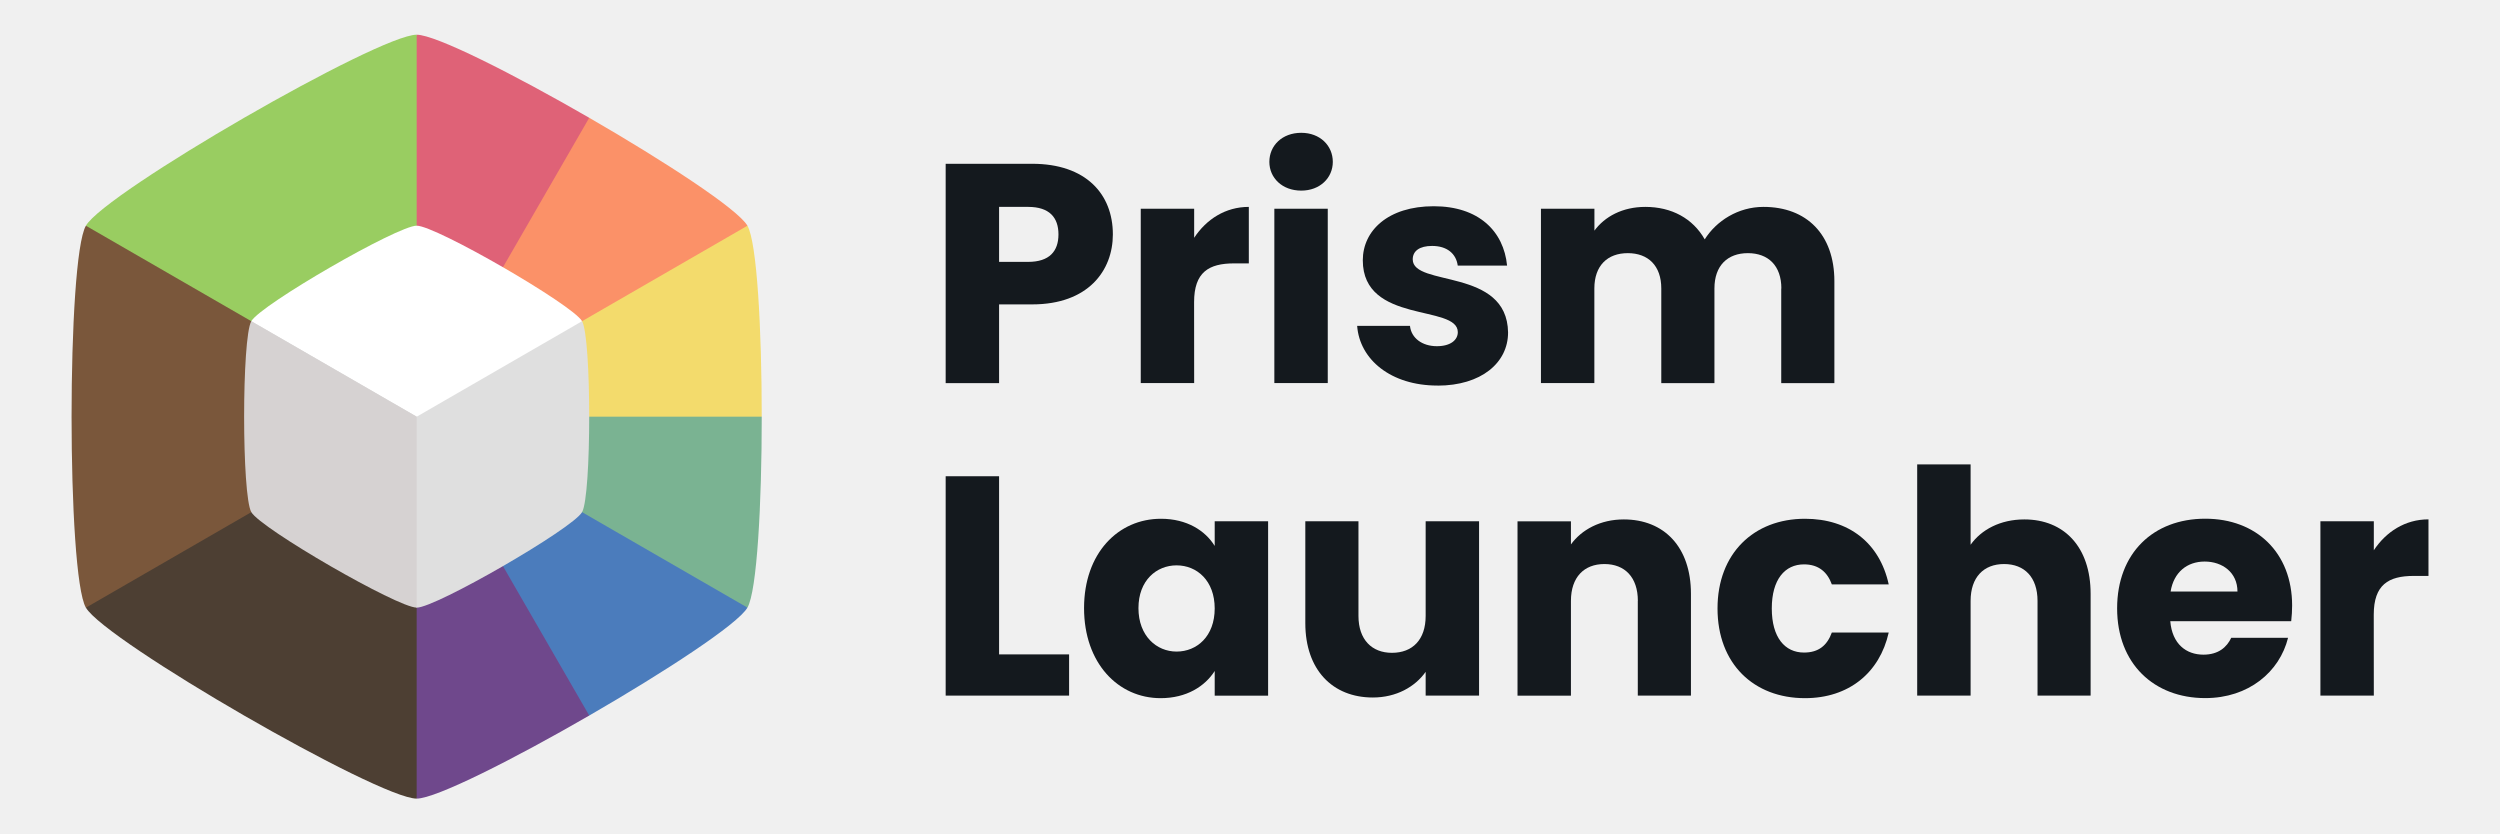
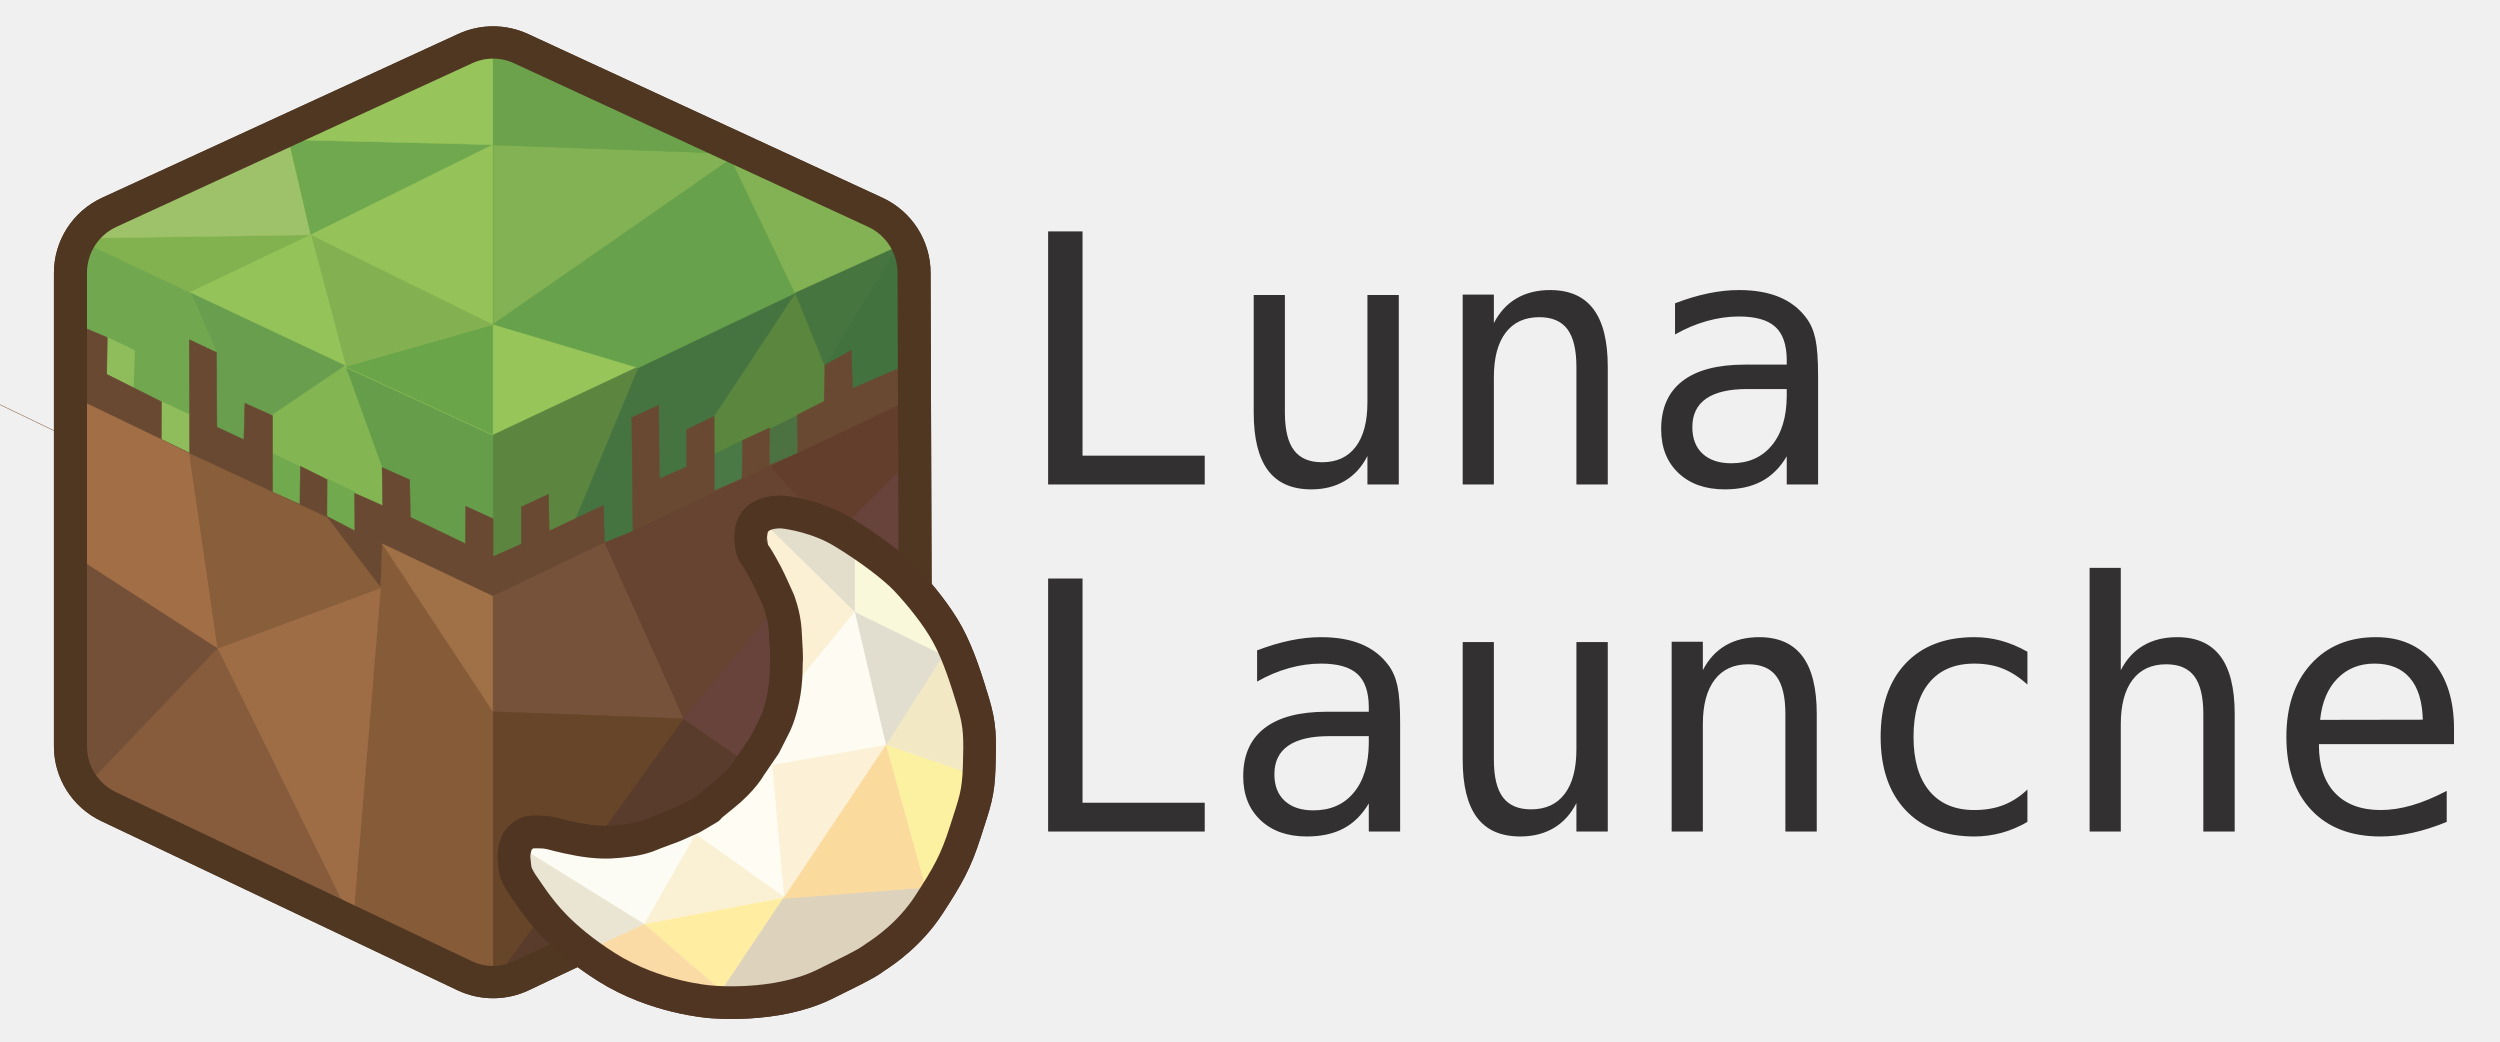
- <svg xmlns="http://www.w3.org/2000/svg" width="144" height="48" viewBox="0 0 38.1 12.7" version="1.1" id="svg3606">
-   <defs id="defs3603" />
-   <g id="layer1">
-     <g id="g531" transform="matrix(0.1353646,0,0,0.1353646,15.30158,0.5291666)" />
-     <g id="g397">
-       <path style="fill:#99cd61;fill-opacity:1;stroke-width:0.265" d="M 6.35,6.35 Z" id="path7899" />
-       <path id="path3228" style="fill:#df6277;fill-opacity:1;stroke-width:0.265" d="M 6.35,0.529 3.829,4.895 6.35,6.35 8.87,4.895 8.98,1.795 C 7.829,1.131 6.641,0.529 6.35,0.529 Z" />
-       <path id="path2659" style="fill:#fb9168;fill-opacity:1;stroke-width:0.265" d="M 8.98,1.795 6.35,6.35 8.87,7.805 11.391,3.44 C 11.246,3.188 10.131,2.46 8.98,1.795 Z" />
-       <path id="path2708" style="fill:#f3db6c;fill-opacity:1;stroke-width:0.265" d="M 11.391,3.44 6.35,6.35 8.87,7.805 11.609,6.35 c 0,-1.329 -0.073,-2.658 -0.218,-2.91 z" />
-       <path id="path1737" style="fill:#7ab392;fill-opacity:1;stroke-width:0.265" d="m 6.35,6.35 v 2.91 h 5.041 C 11.537,9.008 11.609,7.679 11.609,6.35 Z" />
-       <path id="path2937" style="fill:#4b7cbc;fill-opacity:1;stroke-width:0.265" d="M 6.35,6.35 V 9.26 L 8.98,10.905 C 10.131,10.24 11.246,9.512 11.391,9.26 Z" />
-       <path id="path3117" style="fill:#6f488c;fill-opacity:1;stroke-width:0.265" d="M 6.35,6.35 3.829,7.805 6.35,12.171 c 0.291,0 1.479,-0.601 2.63,-1.266 z" />
-       <path id="path2010" style="fill:#4d3f33;fill-opacity:1;stroke-width:0.265" d="M 3.829,4.895 1.309,9.26 C 1.6,9.765 5.768,12.171 6.35,12.171 V 6.35 Z" />
-       <path id="path1744" style="fill:#7a573b;fill-opacity:1;stroke-width:0.265" d="m 1.309,3.44 c -0.291,0.504 -0.291,5.317 0,5.821 L 6.35,6.35 V 3.44 Z" />
-       <path id="path1739" style="fill:#99cd61;fill-opacity:1;stroke-width:0.265" d="M 6.35,0.529 C 5.768,0.529 1.6,2.935 1.309,3.44 L 6.35,6.35 Z" />
-       <g id="g379">
-         <g id="g1657" transform="matrix(0.8799999,0,0,0.8799999,-10.90649,-1.242093)">
-           <g id="g7651" transform="translate(13.25996,2.277589)">
-             <path id="path6659" style="fill:#ffffff;stroke-width:0.265" d="m 6.35,2.939 c -0.341,0 -2.783,1.41 -2.953,1.705 L 6.35,9.76 9.304,4.645 C 9.133,4.349 6.691,2.939 6.35,2.939 Z" transform="matrix(0.9697482,0,0,0.9697482,0.1920988,0.1920979)" />
-           </g>
-           <path id="path461" style="fill:#dfdfdf;fill-opacity:1;stroke-width:0.265" d="m 16.746,6.974 2.864,4.961 c 0.331,0 2.699,-1.367 2.864,-1.654 0.165,-0.286 0.165,-3.021 0,-3.307 l -2.864,1.654 z" />
+ <svg xmlns="http://www.w3.org/2000/svg" width="100%" height="100%" viewBox="0 0 3000 1250" version="1.1" xml:space="preserve" style="fill-rule:evenodd;clip-rule:evenodd;stroke-linecap:round;stroke-linejoin:round;stroke-miterlimit:1;">
+   <g id="Icon" transform="matrix(1,0,0,1,-880.7764,-10.25594)">
+     <g id="Cube" transform="matrix(1,0,0,1,875,0)">
+       <g transform="matrix(1.211205,0,0,1.183148,-469.7625,-193.7943)">
+         <path d="M853.515,221.737C871.069,213.47 891.28,213.488 908.821,221.785C981.267,256.052 1176.769,348.526 1259.864,387.83C1283.168,398.853 1298.123,422.702 1298.209,448.983C1298.557,554.349 1299.445,824.107 1299.792,929.285C1299.878,955.473 1285.186,979.357 1262.079,990.591C1179.126,1030.922 982.888,1126.333 909.514,1162.007C891.583,1170.725 870.773,1170.725 852.842,1162.007C779.427,1126.313 583.008,1030.814 500.137,990.523C477.103,979.323 462.423,955.55 462.423,929.445L462.423,449.224C462.423,422.819 477.438,398.83 500.871,387.795C584.418,348.453 780.847,255.956 853.515,221.737Z" style="fill:rgb(135,92,60);stroke:rgb(80,55,34);stroke-width:32.74px;" />
+       </g>
+       <path d="M90.327,523.768L90.327,320.594L120.723,273.272L366.075,160.112L597.439,61.233L728.702,98.389L863.979,176.572L1002.343,226.98L1063.038,272.244L1104.723,348.884L1104.723,562.859L597.525,792.685L172.16,670.362L90.327,523.768Z" style="fill:rgb(113,166,79);stroke:rgb(134,91,56);stroke-width:0.6px;" />
+       <path d="M1080.886,305.058L597.525,531.998L110.364,303.62L100.884,294.14L159.3,255.27L415.454,137.995L591.366,61.233L1046.579,257.841L1080.886,305.058Z" style="fill:rgb(113,166,44);stroke:rgb(134,91,56);stroke-width:0.6px;" />
+       <g>
+         <path d="M862.17,510.406L862.515,555.625L862.687,570.554L996.187,509.802L994.806,491.68L995.669,448.754L960.374,361.201L862.17,510.406Z" style="fill:rgb(91,134,62);stroke:rgb(91,134,62);stroke-width:0.6px;" />
+         <path d="M896.857,538.687L862.855,555.491L863.162,599.261L896.299,584.966L896.857,538.687Z" style="fill:rgb(74,121,69);stroke:rgb(74,121,69);stroke-width:0.6px;" />
+         <g transform="matrix(1,0,0,1,66.41335,-30.28708)">
+           <path d="M896.857,538.687L862.855,555.491L863.162,599.261L896.299,584.966L896.857,538.687Z" style="fill:rgb(77,114,66);stroke:rgb(77,114,66);stroke-width:0.6px;" />
        </g>
-         <path id="path5065" style="fill:#d6d2d2;fill-opacity:1;stroke-width:0.265" d="m 3.83,4.895 c -0.146,0.252 -0.146,2.658 0,2.91 0.146,0.252 2.229,1.455 2.52,1.455 V 6.35 Z" />
+         <path d="M234.122,360.941L265.472,432.405L263.112,551.231L293.619,551.062L332.553,508.4L420.535,448.754L234.122,360.941Z" style="fill:rgb(105,158,78);stroke:rgb(105,158,78);stroke-width:0.6px;" />
+         <path d="M420.535,448.754L465.874,573.647L467.896,631.29L318.564,568.974L332.385,508.4L420.535,448.754Z" style="fill:rgb(131,181,83);stroke:rgb(131,181,83);stroke-width:0.6px;" />
+         <path d="M597.525,531.803L597.525,704.958L467.896,631.29L464.96,571.52L420.535,448.754L597.525,531.803Z" style="fill:rgb(102,157,74);stroke:rgb(102,157,74);stroke-width:0.6px;" />
+         <path d="M597.525,399.342L418.428,449.923L597.525,532.656L772.615,449.923L597.525,399.342Z" style="fill:rgb(106,165,74);stroke:rgb(151,197,89);stroke-width:0.6px;" />
+         <path d="M597.525,399.342L597.525,532.235L771.624,450.135L597.525,399.342Z" style="fill:rgb(151,197,89);stroke:rgb(151,197,89);stroke-width:0.6px;" />
+         <path d="M772.615,449.923L697.145,631.29L693.774,655.168L597.525,704.958L597.525,532.235L772.615,449.923Z" style="fill:rgb(92,134,63);stroke:rgb(92,134,63);stroke-width:0.6px;" />
+         <path d="M960.248,361.679L772.615,449.923L696.729,632.512L700.982,689.122L788.41,657.089L845.611,561.021L862.635,509.614L960.248,361.679Z" style="fill:rgb(69,116,64);stroke:rgb(69,116,64);stroke-width:0.6px;" />
+         <path d="M995.449,448.754L1085.34,303.134L960.248,361.679L995.449,448.754Z" style="fill:rgb(70,117,63);stroke:rgb(70,117,63);stroke-width:0.6px;" />
+         <path d="M995.449,448.754L1001.517,494.782L1104.723,463.601L1104.552,295.223L1078.711,313.594L995.449,448.754Z" style="fill:rgb(66,114,62);stroke:rgb(66,114,62);stroke-width:0.6px;" />
+         <path d="M234.835,361.679L103.558,298.872L90.327,402.427L109.487,404.688L167.089,430.145L165.795,475.019L164.932,490.121L232.944,514.499L265.466,432.518L234.835,361.679Z" style="fill:rgb(113,167,79);stroke:rgb(113,167,79);stroke-width:0.6px;" />
+         <path d="M378.889,292.008L234.835,361.679L94.33,295.223L378.889,292.008Z" style="fill:rgb(130,178,79);stroke:rgb(130,178,79);stroke-width:0.6px;" />
+         <path d="M378.889,292.008L350.651,173.087L106.68,282.853L99.096,296.126L378.889,292.008Z" style="fill:rgb(158,194,105);stroke:rgb(158,194,105);stroke-width:0.6px;" />
+         <path d="M597.439,183.832L378.889,292.008L352.548,177.933L597.439,183.832Z" style="fill:rgb(112,168,79);stroke:rgb(112,168,79);stroke-width:0.6px;" />
+         <path d="M597.439,61.233L352.548,177.933L597.439,183.832L597.439,61.233Z" style="fill:rgb(151,196,91);stroke:rgb(151,196,91);stroke-width:0.6px;" />
+         <path d="M378.889,292.008L597.439,399.571L420.535,450.135L378.889,292.008Z" style="fill:rgb(131,176,81);stroke:rgb(131,176,81);stroke-width:0.6px;" />
+         <path d="M234.122,360.941L420.535,448.754L378.889,292.008L234.122,360.941Z" style="fill:rgb(148,195,89);stroke:rgb(148,195,89);stroke-width:0.6px;" />
+         <path d="M597.439,183.87L378.889,292.008L597.525,399.609L597.439,183.87Z" style="fill:rgb(149,194,89);stroke:rgb(149,194,89);stroke-width:0.6px;" />
+         <path d="M597.525,184.13L889.614,194.227L597.525,57.095L597.525,184.13Z" style="fill:rgb(107,162,75);stroke:rgb(107,162,75);stroke-width:0.6px;" />
+         <path d="M167.252,430.68L165.902,475.535L133.64,459.028L134.071,414.931L167.252,430.68Z" style="fill:rgb(143,189,91);stroke:rgb(143,189,91);stroke-width:0.6px;" />
+         <g transform="matrix(1,0,0,1,199.1475,139.7327)">
+           <path d="M167.252,430.68L165.902,475.535L133.64,459.028L134.071,414.931L167.252,430.68Z" style="fill:rgb(113,169,78);stroke:rgb(113,169,78);stroke-width:0.6px;" />
+         </g>
+         <g transform="matrix(1,0,0,1,264.4088,170.0347)">
+           <path d="M167.252,430.68L165.902,475.535L133.64,459.028L134.071,414.931L167.252,430.68Z" style="fill:rgb(113,169,78);stroke:rgb(113,169,78);stroke-width:0.6px;" />
+         </g>
+         <g transform="matrix(1,0,0,1,65.42384,77.29155)">
+           <path d="M167.468,430.356L167.52,476.182L133.64,459.028L134.071,414.931L167.468,430.356Z" style="fill:rgb(143,189,91);stroke:rgb(143,189,91);stroke-width:0.6px;" />
+         </g>
+         <path d="M597.439,399.342L771.624,451.493L960.248,361.679L881.38,196.217L597.439,399.342Z" style="fill:rgb(103,161,75);stroke:rgb(103,161,75);stroke-width:0.6px;" />
+         <path d="M959.563,361.224L1104.552,295.969L879.966,194.836L959.563,361.224Z" style="fill:rgb(131,178,84);stroke:rgb(127,174,78);stroke-width:0.6px;" />
+         <path d="M597.525,184.13L597.525,399.342L891.774,194.836L597.525,184.13Z" style="fill:rgb(131,178,84);stroke:rgb(103,161,75);stroke-width:0.6px;" />
+       </g>
+       <path d="M90.327,396.602L134.489,415.298L133.837,459.456L199.576,492.421L199.323,537.676L233.454,554.109L232.948,417.839L265.562,433.261L266.068,522.76L298.429,537.929L299.693,494.191L332.813,509.107L332.813,600.881L365.68,615.545L366.185,569.784L398.293,585.712L398.049,629.855L431.661,647.367L431.413,602.145L465.038,617.062L464.28,571.301L497.399,585.965L498.158,630.967L564.397,662.822L564.65,617.82L597.439,632.737L597.439,678.245L631.394,663.075L631.394,618.579L664.008,603.409L664.767,647.4L729.995,616.809L731.006,662.317L765.39,647.906L763.873,511.383L796.234,496.466L796.992,584.954L829.859,570.29L829.859,525.793L862.726,509.866L862.979,599.112L896.098,584.701L896.857,538.687L929.218,523.771L929.218,568.267L962.843,554.362L962.59,508.096L994.698,491.915L995.71,448.43L1027.312,430.733L1028.829,476.493L1104.723,443.374L1104.723,913.164L1090.848,958.47L1040.975,989.208L597.439,1188.767L102.278,950.692L90.327,716.635L90.327,396.602Z" style="fill:rgb(105,73,50);stroke:rgb(105,73,50);stroke-width:0.6px;" />
+       <g>
+         <path d="M-72.105,458.399L462.625,715.588L464.662,662.955L597.525,864.706L597.525,1191.35L427.751,1121.909L462.625,715.588" style="fill:rgb(134,91,56);stroke:rgb(134,91,56);stroke-width:0.6px;" />
+         <path d="M267.141,788.077L115.351,952.574L90.327,924.98L90.327,675.174" style="fill:rgb(115,80,55);stroke:rgb(115,80,55);stroke-width:0.6px;" />
+         <path d="M98.762,489.243L199.323,537.676L233.01,554.47L267.141,788.077L90.327,674.055L81.739,669.098L80.186,594.331L79.461,485.598L79.875,478.763L98.762,489.243Z" style="fill:rgb(162,110,70);stroke:rgb(162,110,70);stroke-width:0.6px;" />
+         <path d="M267.141,788.077L425.615,1110.197L352.533,1089.702L206.638,1008.664L122.634,967.404L110.364,952.574L267.141,788.077Z" style="fill:rgb(135,92,60);stroke:rgb(135,92,60);stroke-width:0.6px;" />
+         <path d="M462.625,715.588L267.141,788.077L429.196,1117.092L462.625,715.588Z" style="fill:rgb(158,109,69);stroke:rgb(158,109,69);stroke-width:0.6px;" />
+         <path d="M398.454,631.312L233.326,554.664L267.141,788.077L462.625,715.588L398.454,631.312Z" style="fill:rgb(137,94,59);stroke:rgb(137,94,59);stroke-width:0.6px;" />
+         <path d="M464.67,662.971L597.525,725.967L597.525,864.364L464.67,662.971Z" style="fill:rgb(160,112,70);stroke:rgb(160,112,70);stroke-width:0.6px;" />
+         <path d="M826.485,872.758L597.525,864.364L597.525,725.731L731.452,661.44L826.485,872.758Z" style="fill:rgb(118,82,59);stroke:rgb(118,82,59);stroke-width:0.6px;" />
+         <path d="M597.525,1191.35L826.485,872.758L597.525,864.364" style="fill:rgb(103,69,41);stroke:rgb(103,69,41);stroke-width:0.6px;" />
+         <path d="M826.485,872.758L731.587,661.44L765.07,647.979L930.095,569.548L962.488,608.261L1005.151,655.138L826.485,872.758Z" style="fill:rgb(103,67,49);stroke:rgb(103,67,44);stroke-width:0.6px;" />
+         <g transform="matrix(2.767426,0,0,2.767426,-1460.751,-1542.534)">
+           <path d="M826.485,872.758L891.045,917.729L751.44,987.88L743.751,991.069L743.72,986.947L749.49,979.312L826.485,872.758Z" style="fill:rgb(89,60,43);stroke:rgb(89,60,43);stroke-width:0.22px;" />
+         </g>
+         <path d="M826.485,872.758L1005.151,997.211L1104.552,936.281L1104.552,907.147L1104.723,488.543L1084.336,496.549L930.537,569.548L1005.151,655.404L826.485,872.758Z" style="fill:rgb(100,62,45);stroke:rgb(100,62,45);stroke-width:0.6px;" />
+         <path d="M826.485,872.758L1005.151,655.615L1113.561,547.205L1115.787,661.936L1115.787,932.243L1095.562,961.317L1027.932,997.211L1005.151,997.211L826.485,872.758Z" style="fill:rgb(103,67,59);stroke:rgb(103,67,59);stroke-width:0.6px;" />
+       </g>
+       <g transform="matrix(1.211205,0,0,1.183148,-469.7625,-193.7943)">
+         <path d="M853.515,221.737C871.069,213.47 891.28,213.488 908.821,221.785C981.267,256.052 1176.769,348.526 1259.864,387.83C1283.168,398.853 1298.123,422.702 1298.209,448.983C1298.557,554.349 1299.445,824.107 1299.792,929.285C1299.878,955.473 1285.186,979.357 1262.079,990.591C1179.126,1030.922 982.888,1126.333 909.514,1162.007C891.583,1170.725 870.773,1170.725 852.842,1162.007C779.427,1126.313 583.008,1030.814 500.137,990.523C477.103,979.323 462.423,955.55 462.423,929.445L462.423,449.224C462.423,422.819 477.438,398.83 500.871,387.795C584.418,348.453 780.847,255.956 853.515,221.737Z" style="fill:none;stroke:rgb(80,55,34);stroke-width:32.74px;" />
      </g>
    </g>
-     <g aria-label="Prism Launcher" id="text637" style="font-weight:bold;font-size:4.763px;line-height:1;font-family:poppins;-inkscape-font-specification:'poppins Bold';stroke-width:0.265">
-       <path d="M 15.669,3.991 H 15.226 V 3.153 h 0.443 c 0.324,0 0.462,0.162 0.462,0.419 0,0.257 -0.138,0.419 -0.462,0.419 z m 1.291,-0.419 c 0,-0.614 -0.41,-1.076 -1.229,-1.076 h -1.319 v 3.343 h 0.814 V 4.639 h 0.505 c 0.852,0 1.229,-0.514 1.229,-1.067 z" style="fill:#14191e" id="path419" />
-       <path d="m 18.198,4.605 c 0,-0.457 0.224,-0.591 0.61,-0.591 h 0.224 V 3.153 c -0.357,0 -0.648,0.19 -0.833,0.471 V 3.181 h -0.814 v 2.657 h 0.814 z" style="fill:#14191e" id="path421" />
-       <path d="m 19.421,3.181 v 2.657 h 0.814 V 3.181 Z m 0.41,-0.276 c 0.286,0 0.481,-0.195 0.481,-0.438 0,-0.248 -0.195,-0.443 -0.481,-0.443 -0.291,0 -0.486,0.195 -0.486,0.443 0,0.243 0.195,0.438 0.486,0.438 z" style="fill:#14191e" id="path423" />
-       <path d="m 21.907,5.877 c 0.667,0 1.076,-0.348 1.076,-0.81 -0.014,-0.991 -1.453,-0.691 -1.453,-1.114 0,-0.129 0.105,-0.205 0.295,-0.205 0.229,0 0.367,0.119 0.391,0.3 h 0.752 C 22.917,3.524 22.536,3.143 21.85,3.143 c -0.695,0 -1.081,0.371 -1.081,0.824 0,0.976 1.448,0.667 1.448,1.095 0,0.119 -0.11,0.214 -0.319,0.214 -0.224,0 -0.391,-0.124 -0.41,-0.31 h -0.805 c 0.038,0.514 0.514,0.91 1.224,0.91 z" style="fill:#14191e" id="path425" />
-       <path d="m 27.146,4.396 v 1.443 h 0.81 V 4.286 c 0,-0.714 -0.424,-1.133 -1.081,-1.133 -0.386,0 -0.719,0.214 -0.895,0.495 -0.181,-0.319 -0.505,-0.495 -0.905,-0.495 -0.348,0 -0.619,0.148 -0.776,0.362 V 3.181 H 23.484 v 2.657 h 0.814 V 4.396 c 0,-0.348 0.2,-0.538 0.51,-0.538 0.31,0 0.51,0.191 0.51,0.538 v 1.443 h 0.81 V 4.396 c 0,-0.348 0.2,-0.538 0.51,-0.538 0.31,0 0.51,0.191 0.51,0.538 z" style="fill:#14191e" id="path427" />
-       <path d="m 15.226,7.258 h -0.814 v 3.343 h 1.881 V 9.973 h -1.067 z" style="fill:#14191e" id="path429" />
-       <path d="m 16.521,9.268 c 0,0.838 0.519,1.372 1.167,1.372 0.395,0 0.676,-0.181 0.824,-0.414 v 0.376 h 0.814 V 7.944 h -0.814 v 0.376 c -0.143,-0.233 -0.424,-0.414 -0.819,-0.414 -0.652,0 -1.172,0.524 -1.172,1.362 z m 1.991,0.005 c 0,0.424 -0.271,0.657 -0.581,0.657 -0.305,0 -0.581,-0.238 -0.581,-0.662 0,-0.424 0.276,-0.652 0.581,-0.652 0.31,0 0.581,0.233 0.581,0.657 z" style="fill:#14191e" id="path431" />
-       <path d="M 22.541,10.601 V 7.944 h -0.814 v 1.443 c 0,0.362 -0.2,0.562 -0.514,0.562 -0.305,0 -0.51,-0.2 -0.51,-0.562 V 7.944 h -0.81 v 1.553 c 0,0.71 0.414,1.133 1.029,1.133 0.357,0 0.643,-0.162 0.805,-0.391 v 0.362 z" style="fill:#14191e" id="path433" />
-       <path d="m 24.96,9.158 v 1.443 h 0.81 V 9.049 c 0,-0.714 -0.41,-1.133 -1.024,-1.133 -0.357,0 -0.643,0.157 -0.805,0.381 v -0.352 h -0.814 v 2.657 h 0.814 V 9.158 c 0,-0.362 0.2,-0.562 0.51,-0.562 0.31,0 0.51,0.2 0.51,0.562 z" style="fill:#14191e" id="path435" />
-       <path d="m 26.175,9.273 c 0,0.843 0.552,1.367 1.333,1.367 0.667,0 1.138,-0.386 1.276,-1 h -0.867 c -0.071,0.195 -0.2,0.305 -0.424,0.305 -0.291,0 -0.491,-0.229 -0.491,-0.672 0,-0.443 0.2,-0.672 0.491,-0.672 0.224,0 0.357,0.119 0.424,0.305 h 0.867 c -0.138,-0.633 -0.61,-1 -1.276,-1 -0.781,0 -1.333,0.529 -1.333,1.367 z" style="fill:#14191e" id="path437" />
-       <path d="M 29.218,7.077 V 10.601 H 30.032 V 9.158 c 0,-0.362 0.2,-0.562 0.51,-0.562 0.31,0 0.51,0.2 0.51,0.562 V 10.601 H 31.861 V 9.049 c 0,-0.714 -0.405,-1.133 -1.01,-1.133 -0.367,0 -0.657,0.157 -0.819,0.386 V 7.077 Z" style="fill:#14191e" id="path439" />
-       <path d="m 33.599,8.558 c 0.271,0 0.5,0.167 0.5,0.457 H 33.08 c 0.048,-0.295 0.252,-0.457 0.519,-0.457 z m 1.272,1.162 h -0.867 c -0.067,0.143 -0.195,0.257 -0.424,0.257 -0.262,0 -0.476,-0.162 -0.505,-0.51 h 1.843 c 0.009,-0.081 0.014,-0.162 0.014,-0.238 0,-0.81 -0.548,-1.324 -1.324,-1.324 -0.791,0 -1.343,0.524 -1.343,1.367 0,0.843 0.562,1.367 1.343,1.367 0.662,0 1.133,-0.4 1.262,-0.919 z" style="fill:#14191e" id="path441" />
-       <path d="m 36.176,9.368 c 0,-0.457 0.224,-0.591 0.61,-0.591 h 0.224 V 7.915 c -0.357,0 -0.648,0.191 -0.833,0.471 V 7.944 h -0.814 v 2.657 h 0.814 z" style="fill:#14191e" id="path443" />
+     <g id="Luna" transform="matrix(1,0,0,1,875,0)">
+       <path d="M631.284,1069.574C631.284,1069.574 648.476,1094.856 651.813,1098.598C655.15,1102.34 675.78,1134.195 734.03,1171.006C792.28,1207.817 858.014,1212.368 858.014,1212.368C858.014,1212.368 935.928,1220.502 995.183,1191.467C1054.438,1162.432 1047.525,1164.408 1057.204,1158.087C1066.882,1151.766 1097.299,1131.422 1120.211,1096.264C1143.123,1061.106 1152.802,1044.12 1164.258,1008.172C1175.713,972.224 1179.861,963.138 1180.849,929.758C1181.836,896.378 1182.034,880.971 1173.936,854.109C1165.838,827.247 1156.357,796.829 1143.123,772.337C1129.89,747.845 1108.607,722.389 1093.3,706.094C1077.992,689.799 1046.636,666.591 1016.762,648.568C986.888,630.544 953.804,625.875 946.644,625C939.484,624.125 923.929,624.866 915.041,633.013C906.153,641.161 907.14,652.024 906.894,653.012C906.647,653.999 906.647,669.307 911.091,674.985C915.535,680.664 922.695,694.243 925.904,700.169C929.114,706.094 940.224,731.031 940.224,731.031C940.224,731.031 946.891,747.82 948.125,766.337C949.36,784.854 950.1,802.137 949.606,805.346C949.113,808.556 950.1,826.826 945.656,848.306C941.212,869.786 935.78,879.909 935.78,879.909L923.436,904.351L906.153,929.535C906.153,929.535 897.511,945.83 874.056,964.594C850.601,983.358 856.033,980.148 856.033,980.148L836.281,991.753L814.555,1001.381L790.112,1010.517C790.112,1010.517 778.261,1016.442 760.978,1018.664C743.696,1020.886 733.079,1021.874 714.562,1019.899C696.045,1017.923 671.849,1011.504 671.849,1011.504C671.849,1011.504 662.941,1008.778 655.761,1008.778C648.581,1008.778 640.491,1007.362 634.423,1012.216C628.355,1017.07 626.903,1018.183 625,1024.25C623.097,1030.318 621.984,1035.476 622.894,1043.06C623.805,1050.645 623.667,1052.465 625,1057.016C626.333,1061.567 631.284,1069.574 631.284,1069.574Z" style="fill:rgb(250,250,240);stroke:rgb(80,53,35);stroke-width:39.2px;" />
+       <g>
+         <path d="M630.47,1026.471L779.017,1119.467L848.559,998.489L630.47,1026.471Z" style="fill:rgb(253,252,244);stroke:rgb(253,252,244);stroke-width:0.6px;" />
+         <path d="M779.017,1119.467L946.38,1087.018L841.612,1010.027L779.017,1119.467Z" style="fill:rgb(250,241,212);stroke:rgb(250,241,212);stroke-width:0.6px;" />
+         <path d="M946.38,1087.018L932.024,923.748L838.27,999.857L842.484,1010.128L946.38,1087.018Z" style="fill:rgb(252,241,214);stroke:rgb(252,241,214);stroke-width:0.6px;" />
+         <path d="M1068.212,903.929L946.38,1087.018L932.059,927.894L1068.212,903.929Z" style="fill:rgb(252,241,214);stroke:rgb(252,241,214);stroke-width:0.6px;" />
+         <path d="M946.082,1087.783L779.017,1119.467L871.603,1199.296L946.082,1087.783Z" style="fill:rgb(255,238,161);stroke:rgb(255,238,161);stroke-width:0.6px;" />
+         <path d="M714.002,1149.506L779.017,1119.467L630.47,1027.293L627.55,1068.854L714.002,1149.506Z" style="fill:rgb(234,229,210);stroke:rgb(234,229,210);stroke-width:0.6px;" />
+         <path d="M871.487,1199.296L841.992,1209.682L766.146,1187.824L714.002,1149.506L779.017,1119.467L871.487,1199.296Z" style="fill:rgb(250,219,166);stroke:rgb(250,219,166);stroke-width:0.6px;" />
+         <path d="M871.487,1209.682L871.487,1199.296L946.082,1087.783L1119.303,1075.109L1133.524,1087.783L1055.045,1169.389L965.768,1199.296L871.487,1209.682Z" style="fill:rgb(221,210,188);stroke:rgb(221,210,188);stroke-width:0.6px;" />
+         <path d="M1116.669,1075.109L1069.266,903.929L946.082,1088.4L1116.669,1075.109Z" style="fill:rgb(251,218,157);stroke:rgb(251,218,157);stroke-width:0.6px;" />
+         <path d="M1069.266,903.929L1171.184,938.692L1175.134,961.867L1150.642,1041.136L1116.669,1075.109L1069.266,903.929Z" style="fill:rgb(252,240,161);stroke:rgb(252,240,161);stroke-width:0.6px;" />
+         <path d="M1171.184,938.692L1169.077,838.09L1147.218,789.633L1136.684,796.217L1069.266,903.929L1171.184,938.692Z" style="fill:rgb(242,232,196);stroke:rgb(242,232,196);stroke-width:0.6px;" />
+         <path d="M1147.218,789.633L1062.155,673.231L1031.376,662.434L1031.376,745.127L1136.684,796.744L1147.218,789.633Z" style="fill:rgb(249,248,218);stroke:rgb(249,248,218);stroke-width:0.6px;" />
+         <path d="M923.631,630.305L1031.376,662.434L1031.376,744.863L924.158,639.208L923.631,630.305Z" style="fill:rgb(227,222,203);stroke:rgb(227,222,203);stroke-width:0.6px;" />
+         <path d="M906.777,652.953L946.082,755.134L953.917,815.179L958.131,835.194L1031.376,744.863L923.631,639.208L906.777,652.953Z" style="fill:rgb(251,240,212);stroke:rgb(251,240,212);stroke-width:0.6px;" />
+         <path d="M1069.266,903.929L1031.376,744.863L1137.211,796.744L1069.266,903.929Z" style="fill:rgb(225,222,207);stroke:rgb(225,222,207);stroke-width:0.6px;" />
+         <path d="M836.198,1007.69L946.28,1085.643L932.059,927.894L836.198,1007.69Z" style="fill:rgb(255,252,243);stroke:rgb(255,252,243);stroke-width:0.6px;" />
+         <path d="M957.604,835.194L932.059,927.894L1068.212,903.929L1031.376,744.863L957.604,835.194Z" style="fill:rgb(254,251,242);stroke:rgb(254,251,242);stroke-width:0.6px;" />
+       </g>
+       <path d="M631.284,1069.574C631.284,1069.574 648.476,1094.856 651.813,1098.598C655.15,1102.34 675.78,1134.195 734.03,1171.006C792.28,1207.817 858.014,1212.368 858.014,1212.368C858.014,1212.368 935.928,1220.502 995.183,1191.467C1054.438,1162.432 1047.525,1164.408 1057.204,1158.087C1066.882,1151.766 1097.299,1131.422 1120.211,1096.264C1143.123,1061.106 1152.802,1044.12 1164.258,1008.172C1175.713,972.224 1179.861,963.138 1180.849,929.758C1181.836,896.378 1182.034,880.971 1173.936,854.109C1165.838,827.247 1156.357,796.829 1143.123,772.337C1129.89,747.845 1108.607,722.389 1093.3,706.094C1077.992,689.799 1046.636,666.591 1016.762,648.568C986.888,630.544 953.804,625.875 946.644,625C939.484,624.125 923.929,624.866 915.041,633.013C906.153,641.161 907.14,652.024 906.894,653.012C906.647,653.999 906.647,669.307 911.091,674.985C915.535,680.664 922.695,694.243 925.904,700.169C929.114,706.094 940.224,731.031 940.224,731.031C940.224,731.031 946.891,747.82 948.125,766.337C949.36,784.854 950.1,802.137 949.606,805.346C949.113,808.556 950.1,826.826 945.656,848.306C941.212,869.786 935.78,879.909 935.78,879.909L923.436,904.351L906.153,929.535C906.153,929.535 897.511,945.83 874.056,964.594C850.601,983.358 856.033,980.148 856.033,980.148L836.281,991.753L814.555,1001.381L790.112,1010.517C790.112,1010.517 778.261,1016.442 760.978,1018.664C743.696,1020.886 733.079,1021.874 714.562,1019.899C696.045,1017.923 671.849,1011.504 671.849,1011.504C671.849,1011.504 662.941,1008.778 655.761,1008.778C648.581,1008.778 640.491,1007.362 634.423,1012.216C628.355,1017.07 626.903,1018.183 625,1024.25C623.097,1030.318 621.984,1035.476 622.894,1043.06C623.805,1050.645 623.667,1052.465 625,1057.016C626.333,1061.567 631.284,1069.574 631.284,1069.574Z" style="fill:none;stroke:rgb(80,53,35);stroke-width:39.2px;" />
    </g>
  </g>
+   <g transform="matrix(0.948258,0,0,0.948258,76.70876,55.15217)">
+     <text x="1199.377px" y="554.907px" style="font-family:'UbuntuMono-Regular', 'Ubuntu Mono', monospace;font-size:439.254px;fill:rgb(50,48,48);">Luna</text>
+     <g transform="matrix(439.2544,0,0,439.2544,2956.395,994.161)">
+         </g>
+     <text x="1199.377px" y="994.161px" style="font-family:'UbuntuMono-Regular', 'Ubuntu Mono', monospace;font-size:439.254px;fill:rgb(50,48,48);">Launcher</text>
+   </g>
</svg>
